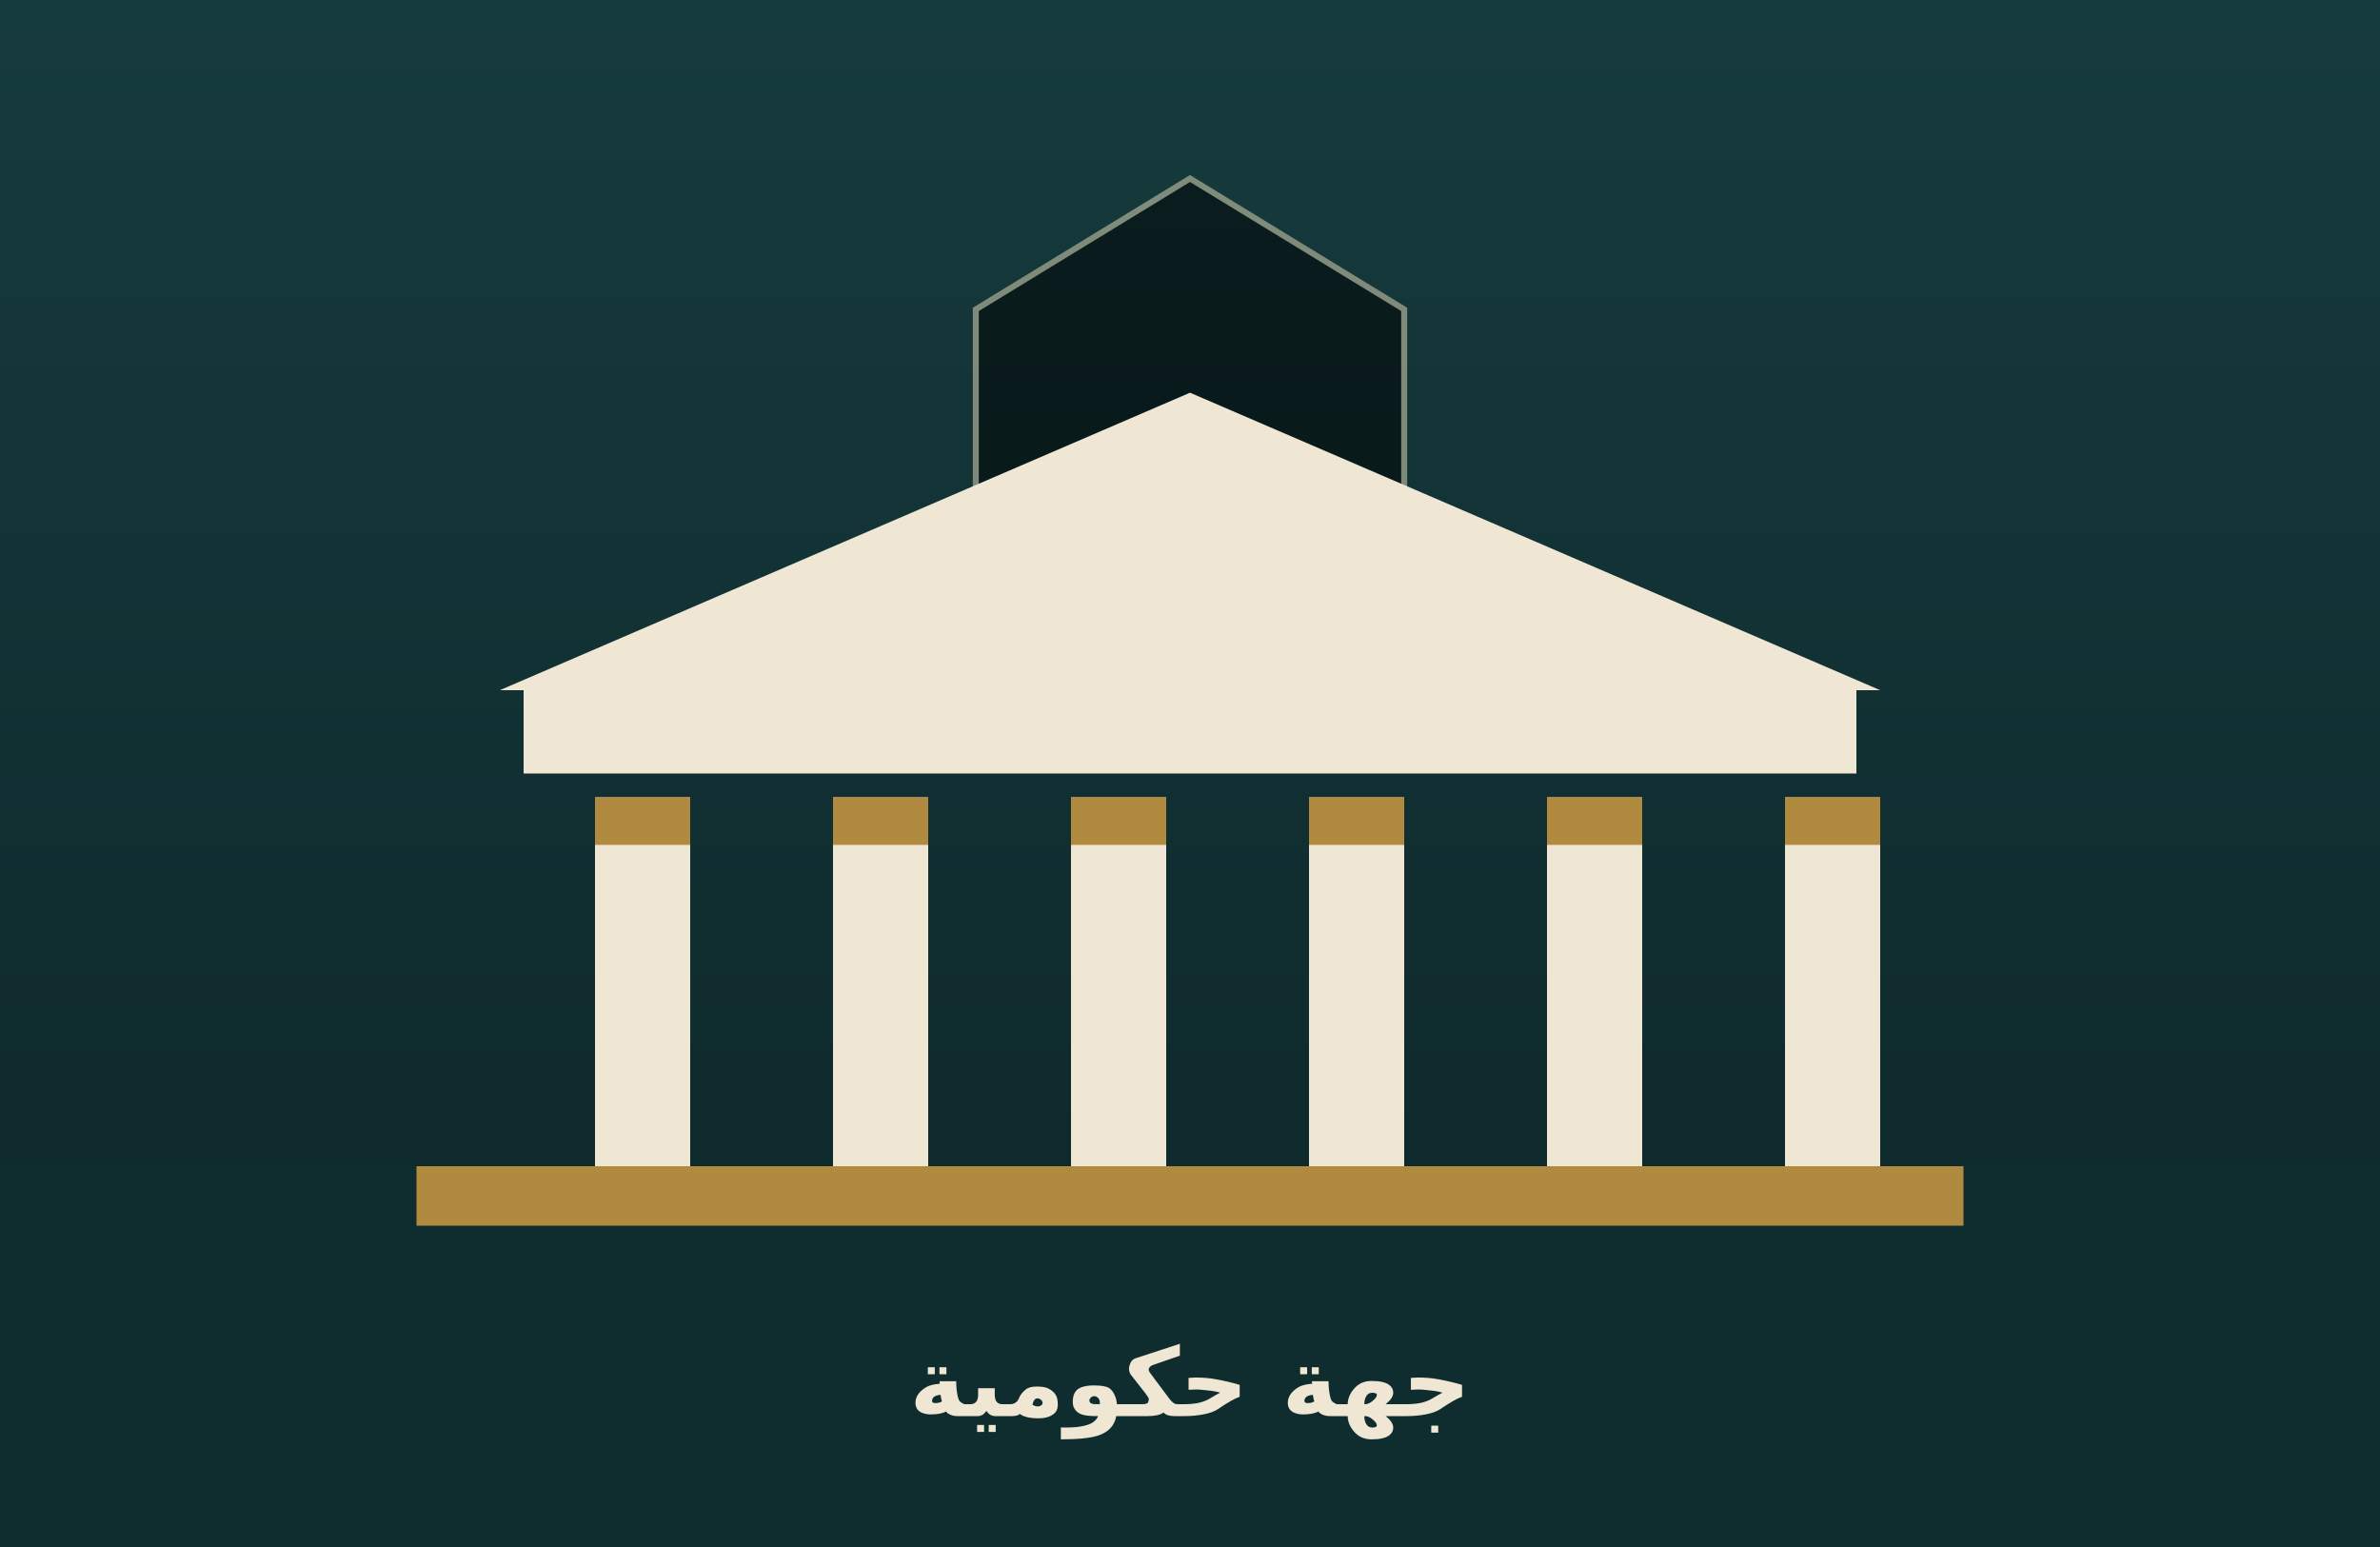
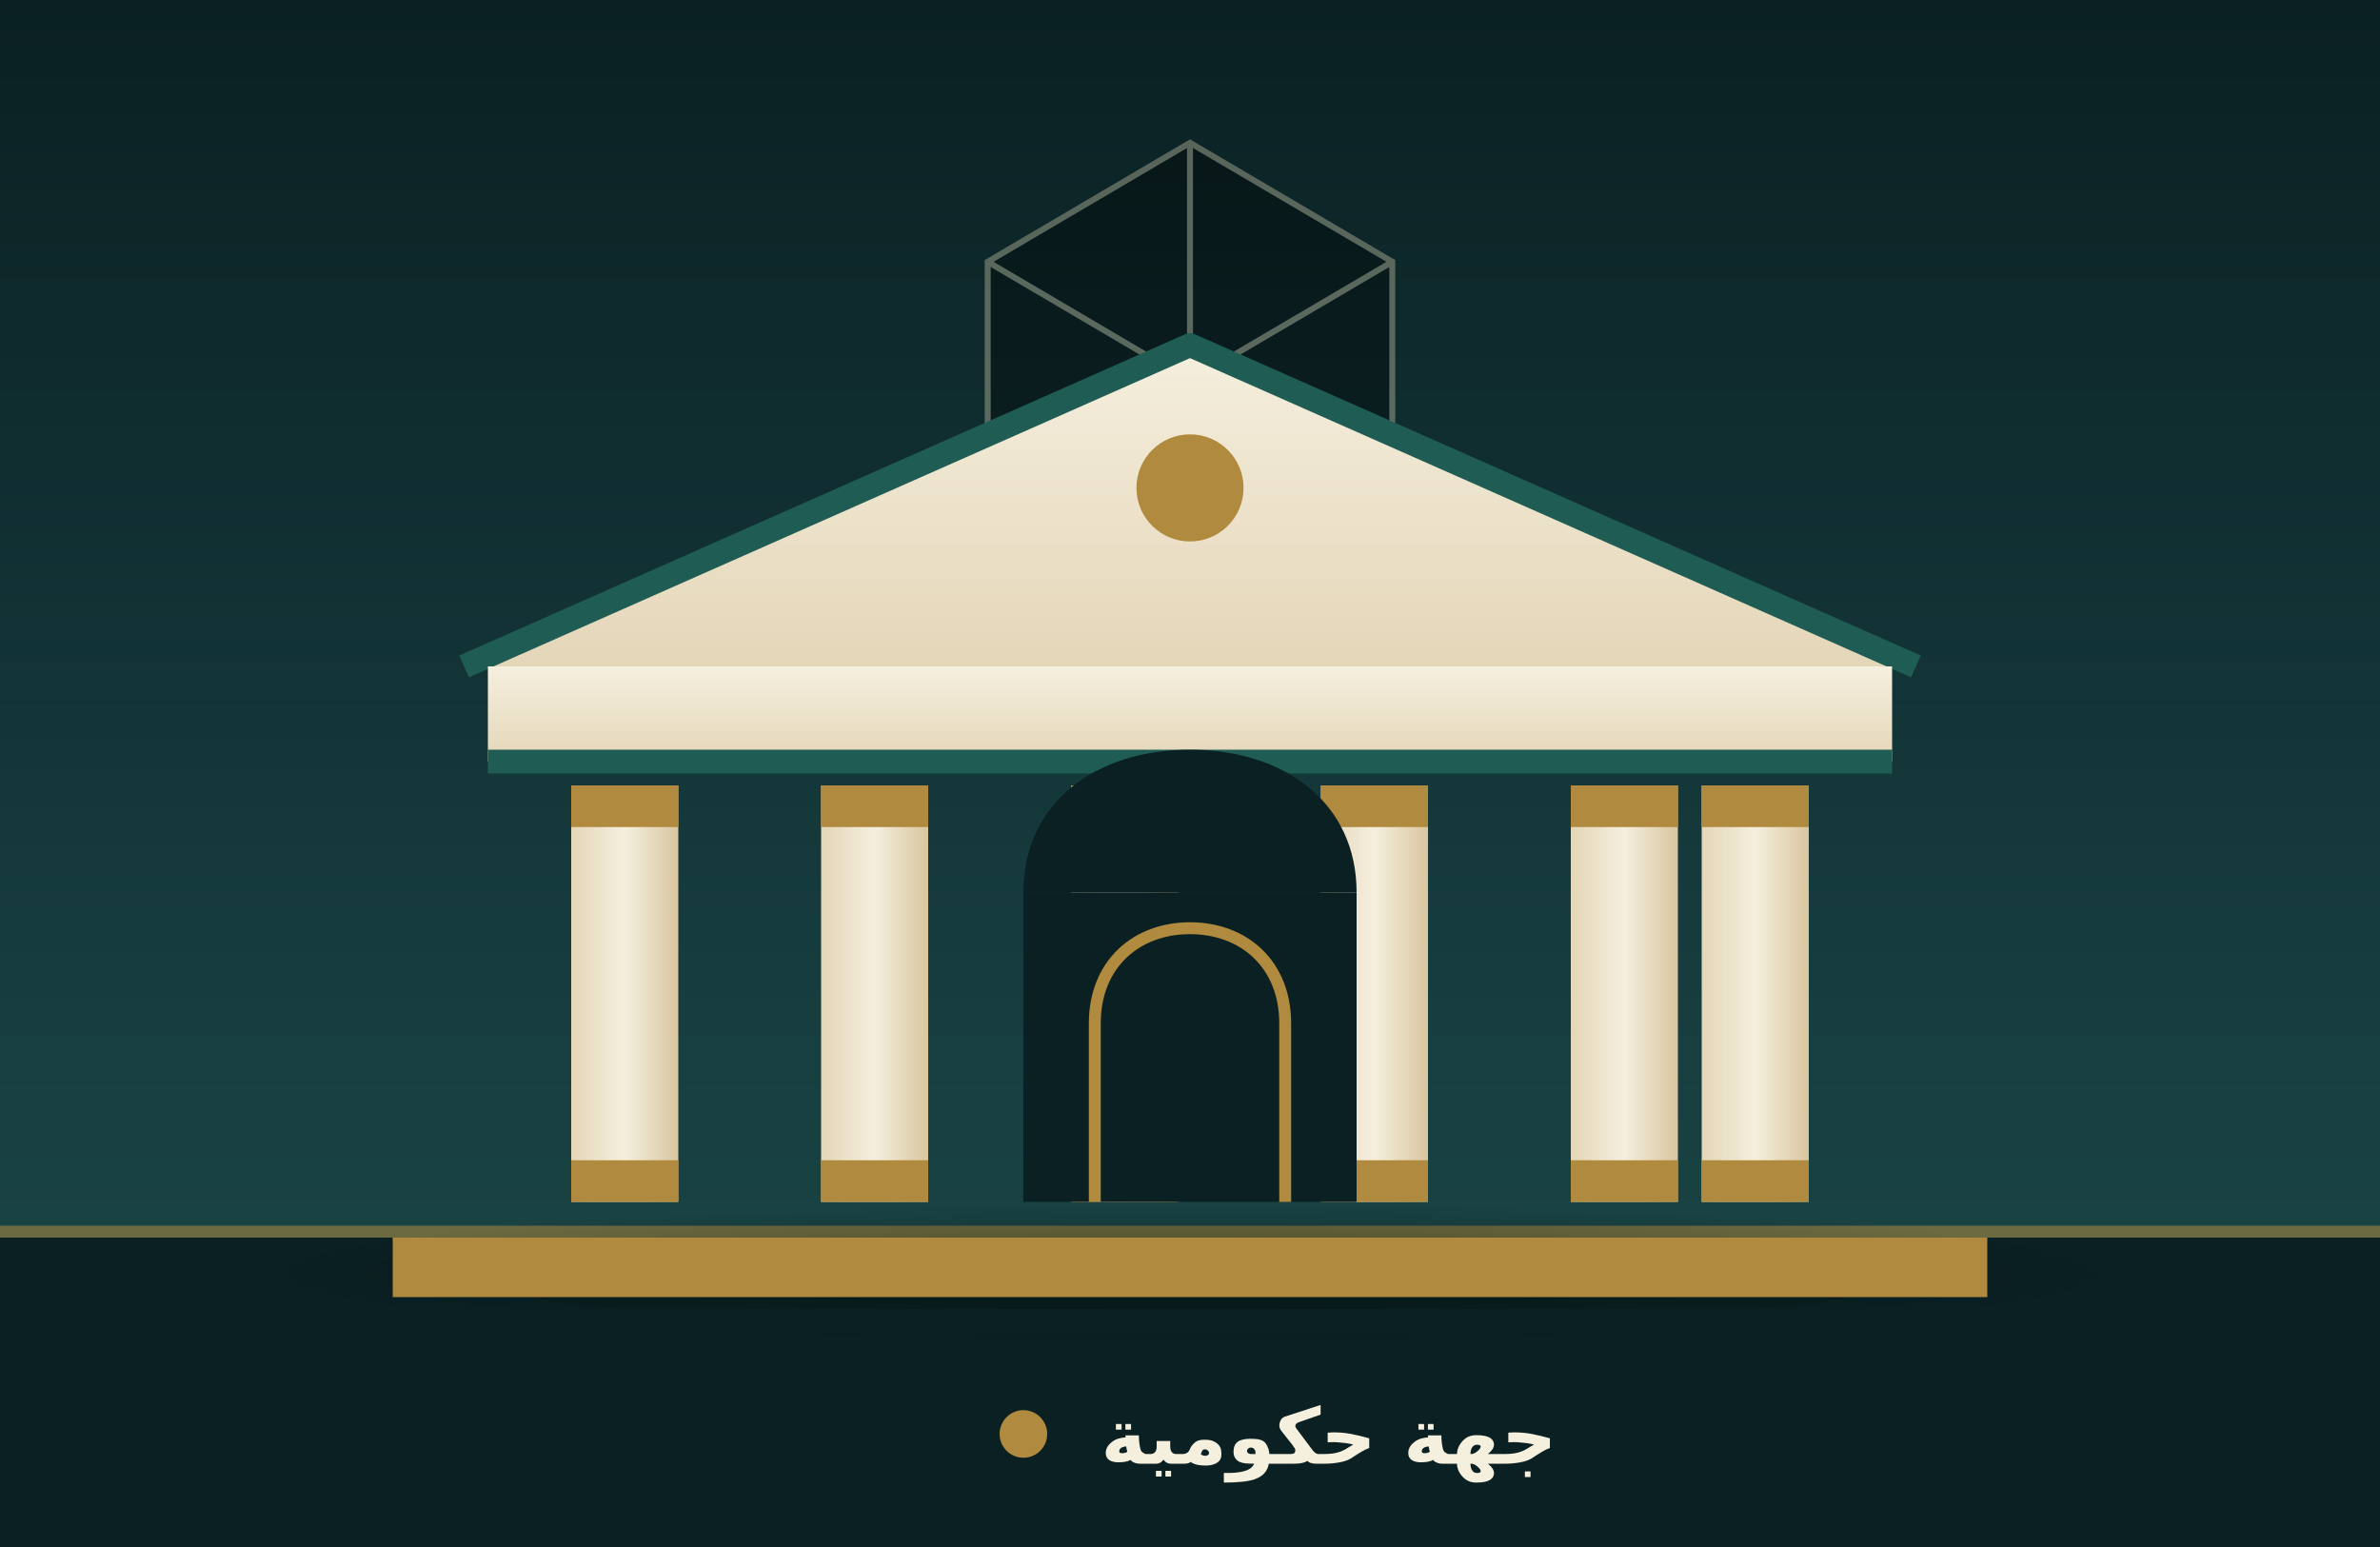
<svg xmlns="http://www.w3.org/2000/svg" viewBox="0 0 400 260">
  <defs>
-     <linearGradient id="sky2" x1="0" y1="0" x2="0" y2="1">
-       <stop stop-color="#163B3E" />
-       <stop offset="1" stop-color="#0C2426" />
+     <linearGradient id="skyG" x1="0" y1="0" x2="0" y2="1">
+       <stop stop-color="#0A2022" />
+       <stop offset=".6" stop-color="#163B3E" />
+       <stop offset="1" stop-color="#1C4A48" />
    </linearGradient>
+     <linearGradient id="faceG" x1="0" y1="0" x2="0" y2="1">
+       <stop stop-color="#F5EFDE" />
+       <stop offset="1" stop-color="#E4D6B8" />
+     </linearGradient>
+     <linearGradient id="colG" x1="0" y1="0" x2="1" y2="0">
+       <stop stop-color="#E4D6B8" />
+       <stop offset=".5" stop-color="#F5EFDE" />
+       <stop offset="1" stop-color="#D9C69F" />
+     </linearGradient>
+     <radialGradient id="groundG" cx=".5" cy=".5" r=".5">
+       <stop offset="0" stop-color="#000" stop-opacity=".35" />
+       <stop offset="1" stop-color="#000" stop-opacity="0" />
+     </radialGradient>
  </defs>
-   <rect width="400" height="260" fill="url(#sky2)" />
-   <g opacity=".5" stroke="#E9DDBB" stroke-width="1">
-     <path d="M200 30 L236 52 L236 96 L200 118 L164 96 L164 52 Z" />
+   <rect width="400" height="260" fill="url(#skyG)" />
+   <g opacity=".35" stroke="#E9DDBB" stroke-width="1">
+     <path d="M200 24 L234 44 L234 84 L200 104 L166 84 L166 44 Z" />
+     <path d="M200 24 L200 104 M166 44 L234 84 M166 84 L234 44" />
  </g>
-   <rect x="0" y="196" width="400" height="64" fill="#0F2C2E" />
-   <path d="M84 116 L200 66 L316 116 Z" fill="#EFE6D4" />
-   <rect x="88" y="116" width="224" height="14" fill="#EFE6D4" />
-   <g fill="#EFE6D4">
-     <rect x="100" y="134" width="16" height="62" />
-     <rect x="140" y="134" width="16" height="62" />
-     <rect x="180" y="134" width="16" height="62" />
-     <rect x="220" y="134" width="16" height="62" />
-     <rect x="260" y="134" width="16" height="62" />
-     <rect x="300" y="134" width="16" height="62" />
+   <rect x="0" y="206" width="400" height="2" fill="#B08A3E" opacity=".55" />
+   <rect x="0" y="208" width="400" height="52" fill="#0A2022" />
+   <ellipse cx="200" cy="214" rx="160" ry="12" fill="url(#groundG)" />
+   <path d="M78 112 L200 58 L322 112 Z" fill="url(#faceG)" />
+   <path d="M78 112 L200 58 L322 112" fill="none" stroke="#1F5C54" stroke-width="4" stroke-linejoin="round" />
+   <circle cx="200" cy="82" r="9" fill="#B08A3E" />
+   <rect x="82" y="112" width="236" height="16" fill="url(#faceG)" />
+   <rect x="82" y="126" width="236" height="4" fill="#1F5C54" />
+   <g>
+     <rect x="96" y="132" width="18" height="70" fill="url(#colG)" />
+     <rect x="96" y="132" width="18" height="7" fill="#B08A3E" />
+     <rect x="96" y="195" width="18" height="7" fill="#B08A3E" />
+     <rect x="138" y="132" width="18" height="70" fill="url(#colG)" />
+     <rect x="138" y="132" width="18" height="7" fill="#B08A3E" />
+     <rect x="138" y="195" width="18" height="7" fill="#B08A3E" />
+     <rect x="180" y="132" width="18" height="70" fill="url(#colG)" />
+     <rect x="180" y="132" width="18" height="7" fill="#B08A3E" />
+     <rect x="180" y="195" width="18" height="7" fill="#B08A3E" />
+     <rect x="222" y="132" width="18" height="70" fill="url(#colG)" />
+     <rect x="222" y="132" width="18" height="7" fill="#B08A3E" />
+     <rect x="222" y="195" width="18" height="7" fill="#B08A3E" />
+     <rect x="264" y="132" width="18" height="70" fill="url(#colG)" />
+     <rect x="264" y="132" width="18" height="7" fill="#B08A3E" />
+     <rect x="264" y="195" width="18" height="7" fill="#B08A3E" />
+     <rect x="286" y="132" width="18" height="70" fill="url(#colG)" />
+     <rect x="286" y="132" width="18" height="7" fill="#B08A3E" />
+     <rect x="286" y="195" width="18" height="7" fill="#B08A3E" />
  </g>
-   <g fill="#B08A3E">
-     <rect x="100" y="134" width="16" height="8" />
-     <rect x="140" y="134" width="16" height="8" />
-     <rect x="180" y="134" width="16" height="8" />
-     <rect x="220" y="134" width="16" height="8" />
-     <rect x="260" y="134" width="16" height="8" />
-     <rect x="300" y="134" width="16" height="8" />
+   <path d="M172 150h56v52h-56z" fill="#0A2022" />
+   <path d="M172 150c0-15 12-24 28-24s28 9 28 24z" fill="#0A2022" />
+   <path d="M184 202v-30c0-10 7-16 16-16s16 6 16 16v30" fill="none" stroke="#B08A3E" stroke-width="2" />
+   <rect x="66" y="208" width="268" height="10" fill="#B08A3E" />
+   <rect x="66" y="220" width="268" height="4" fill="#0A2022" />
+   <g>
+     <rect x="152" y="228" width="96" height="26" rx="13" fill="#0A2022" opacity=".82" />
+     <circle cx="172" cy="241" r="4" fill="#B08A3E" />
+     <text x="185" y="246" fill="#F5EFDE" font-family="Tajawal,Arial" font-size="13" font-weight="700">جهة حكومية</text>
  </g>
-   <rect x="70" y="196" width="260" height="10" fill="#B08A3E" />
-   <text x="200" y="238" text-anchor="middle" fill="#EFE6D4" font-family="Tajawal,Arial" font-size="16" font-weight="700">جهة حكومية</text>
</svg>
